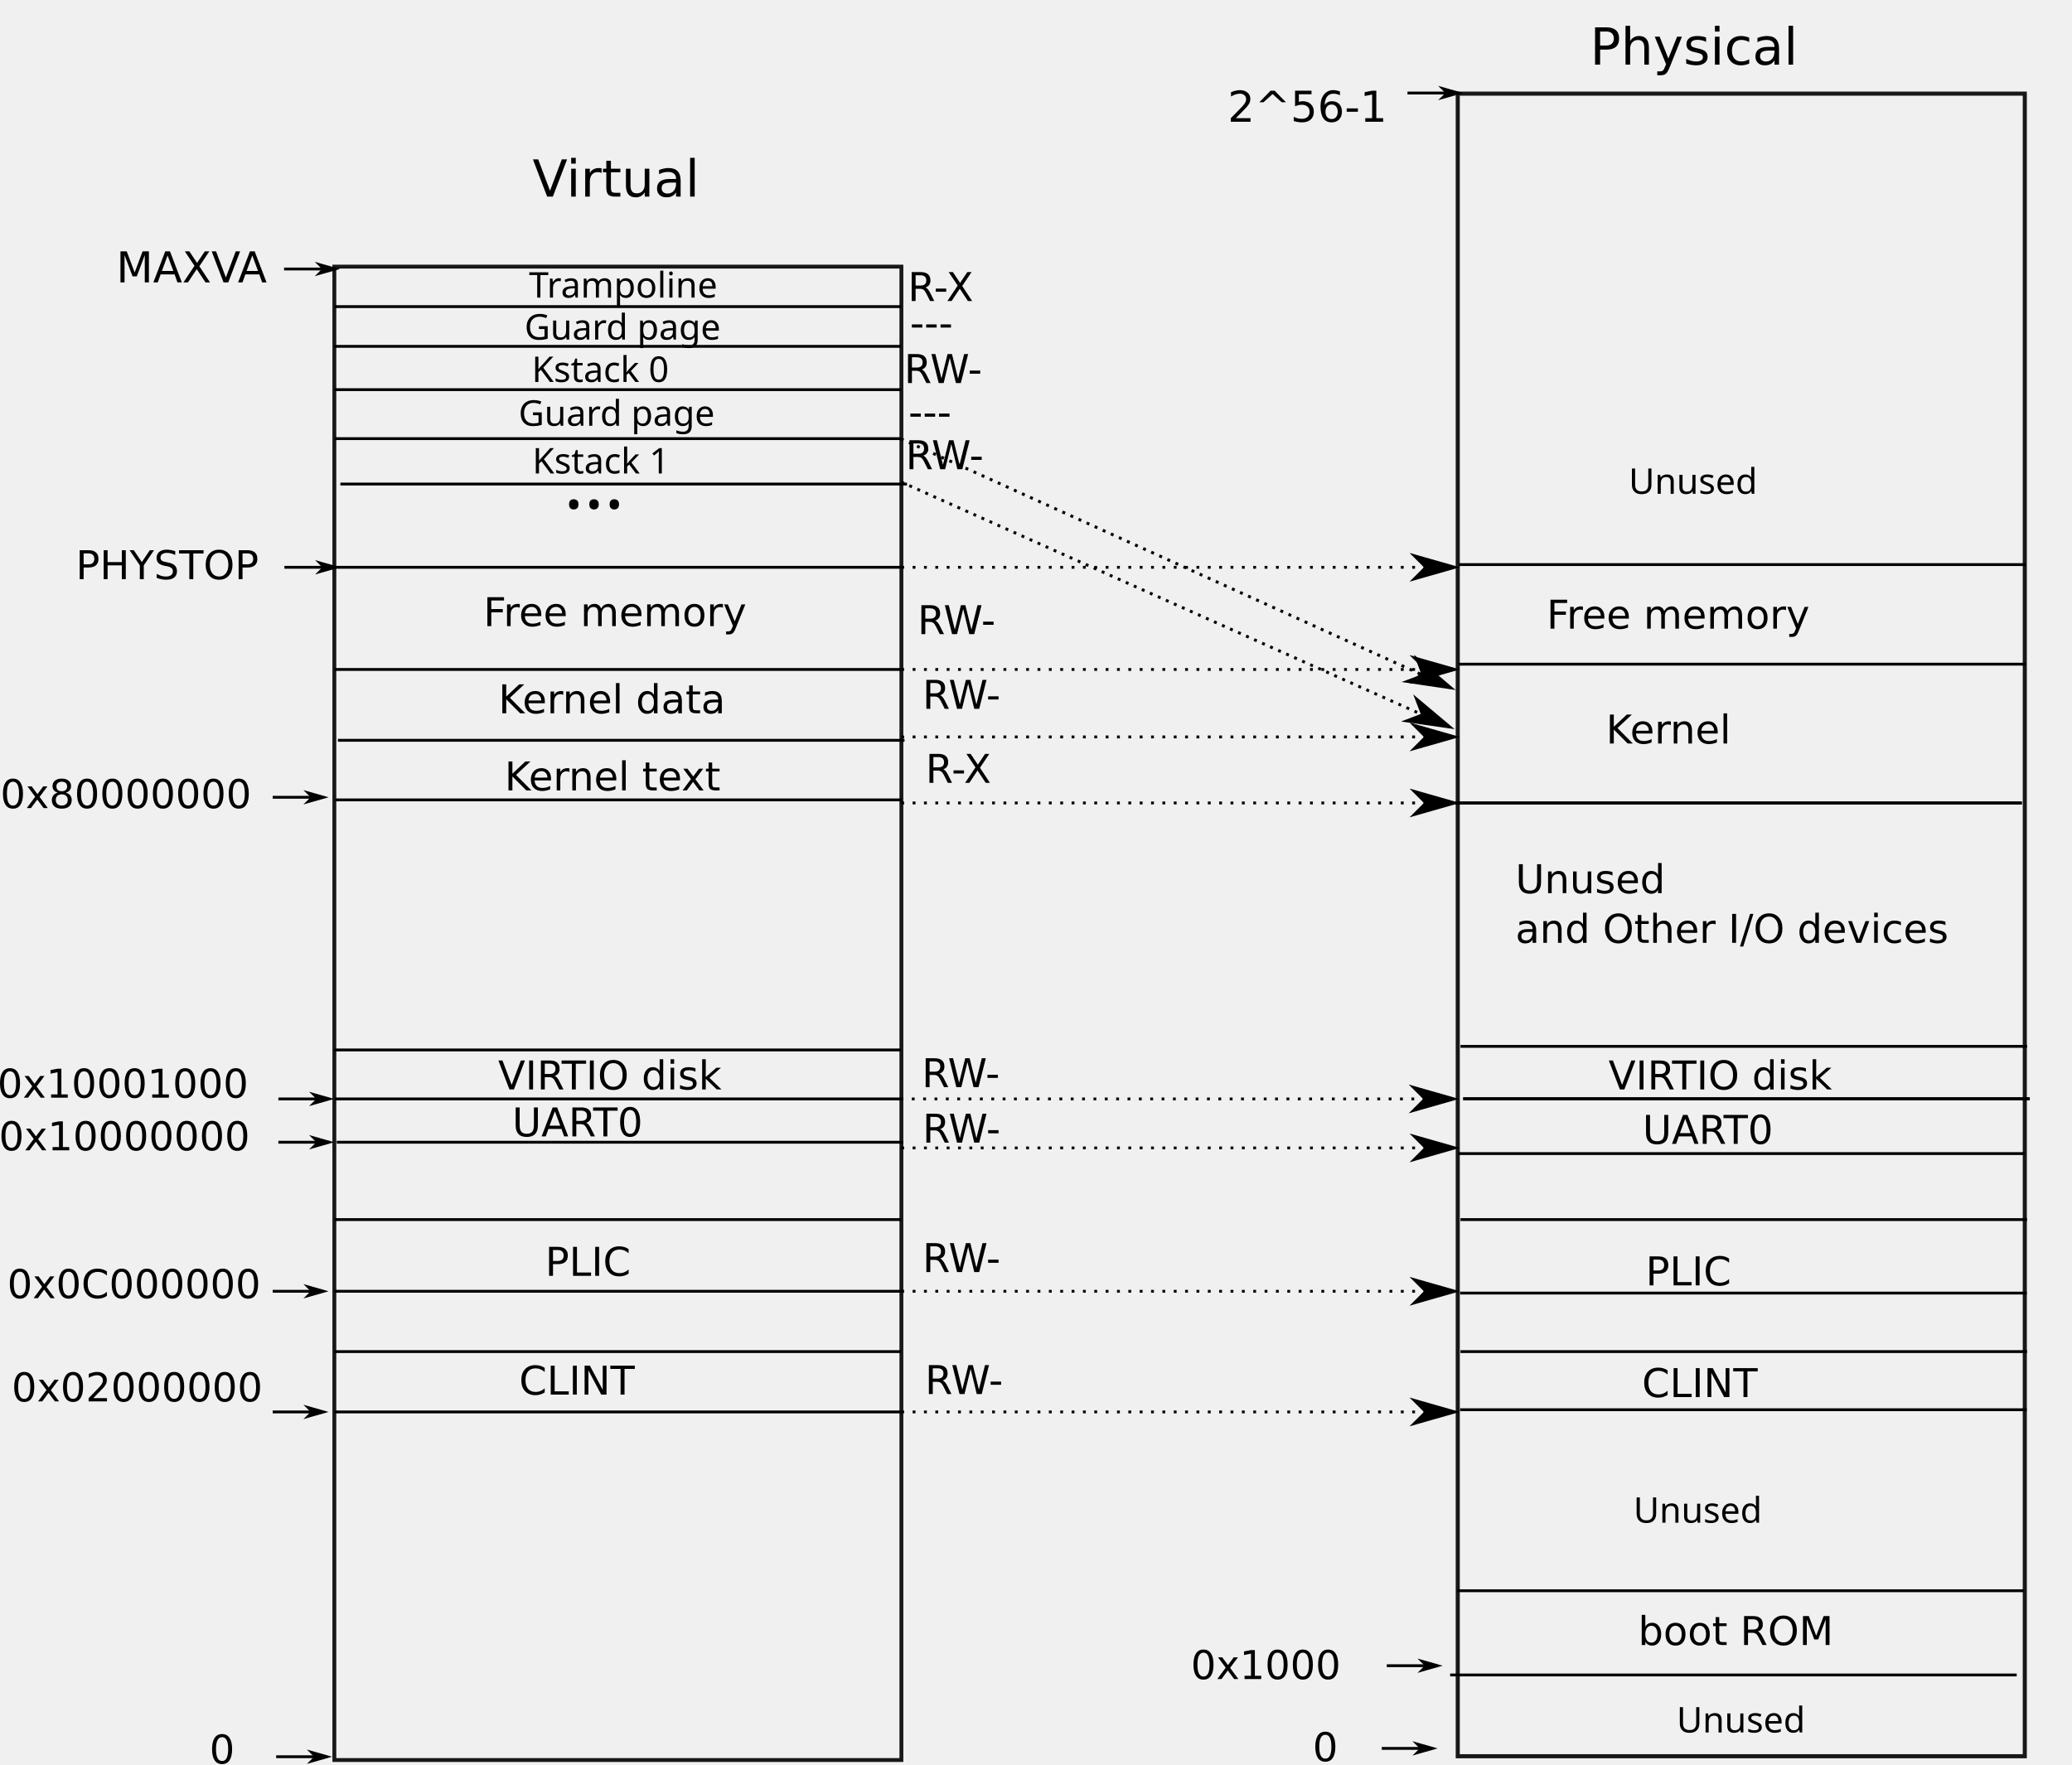
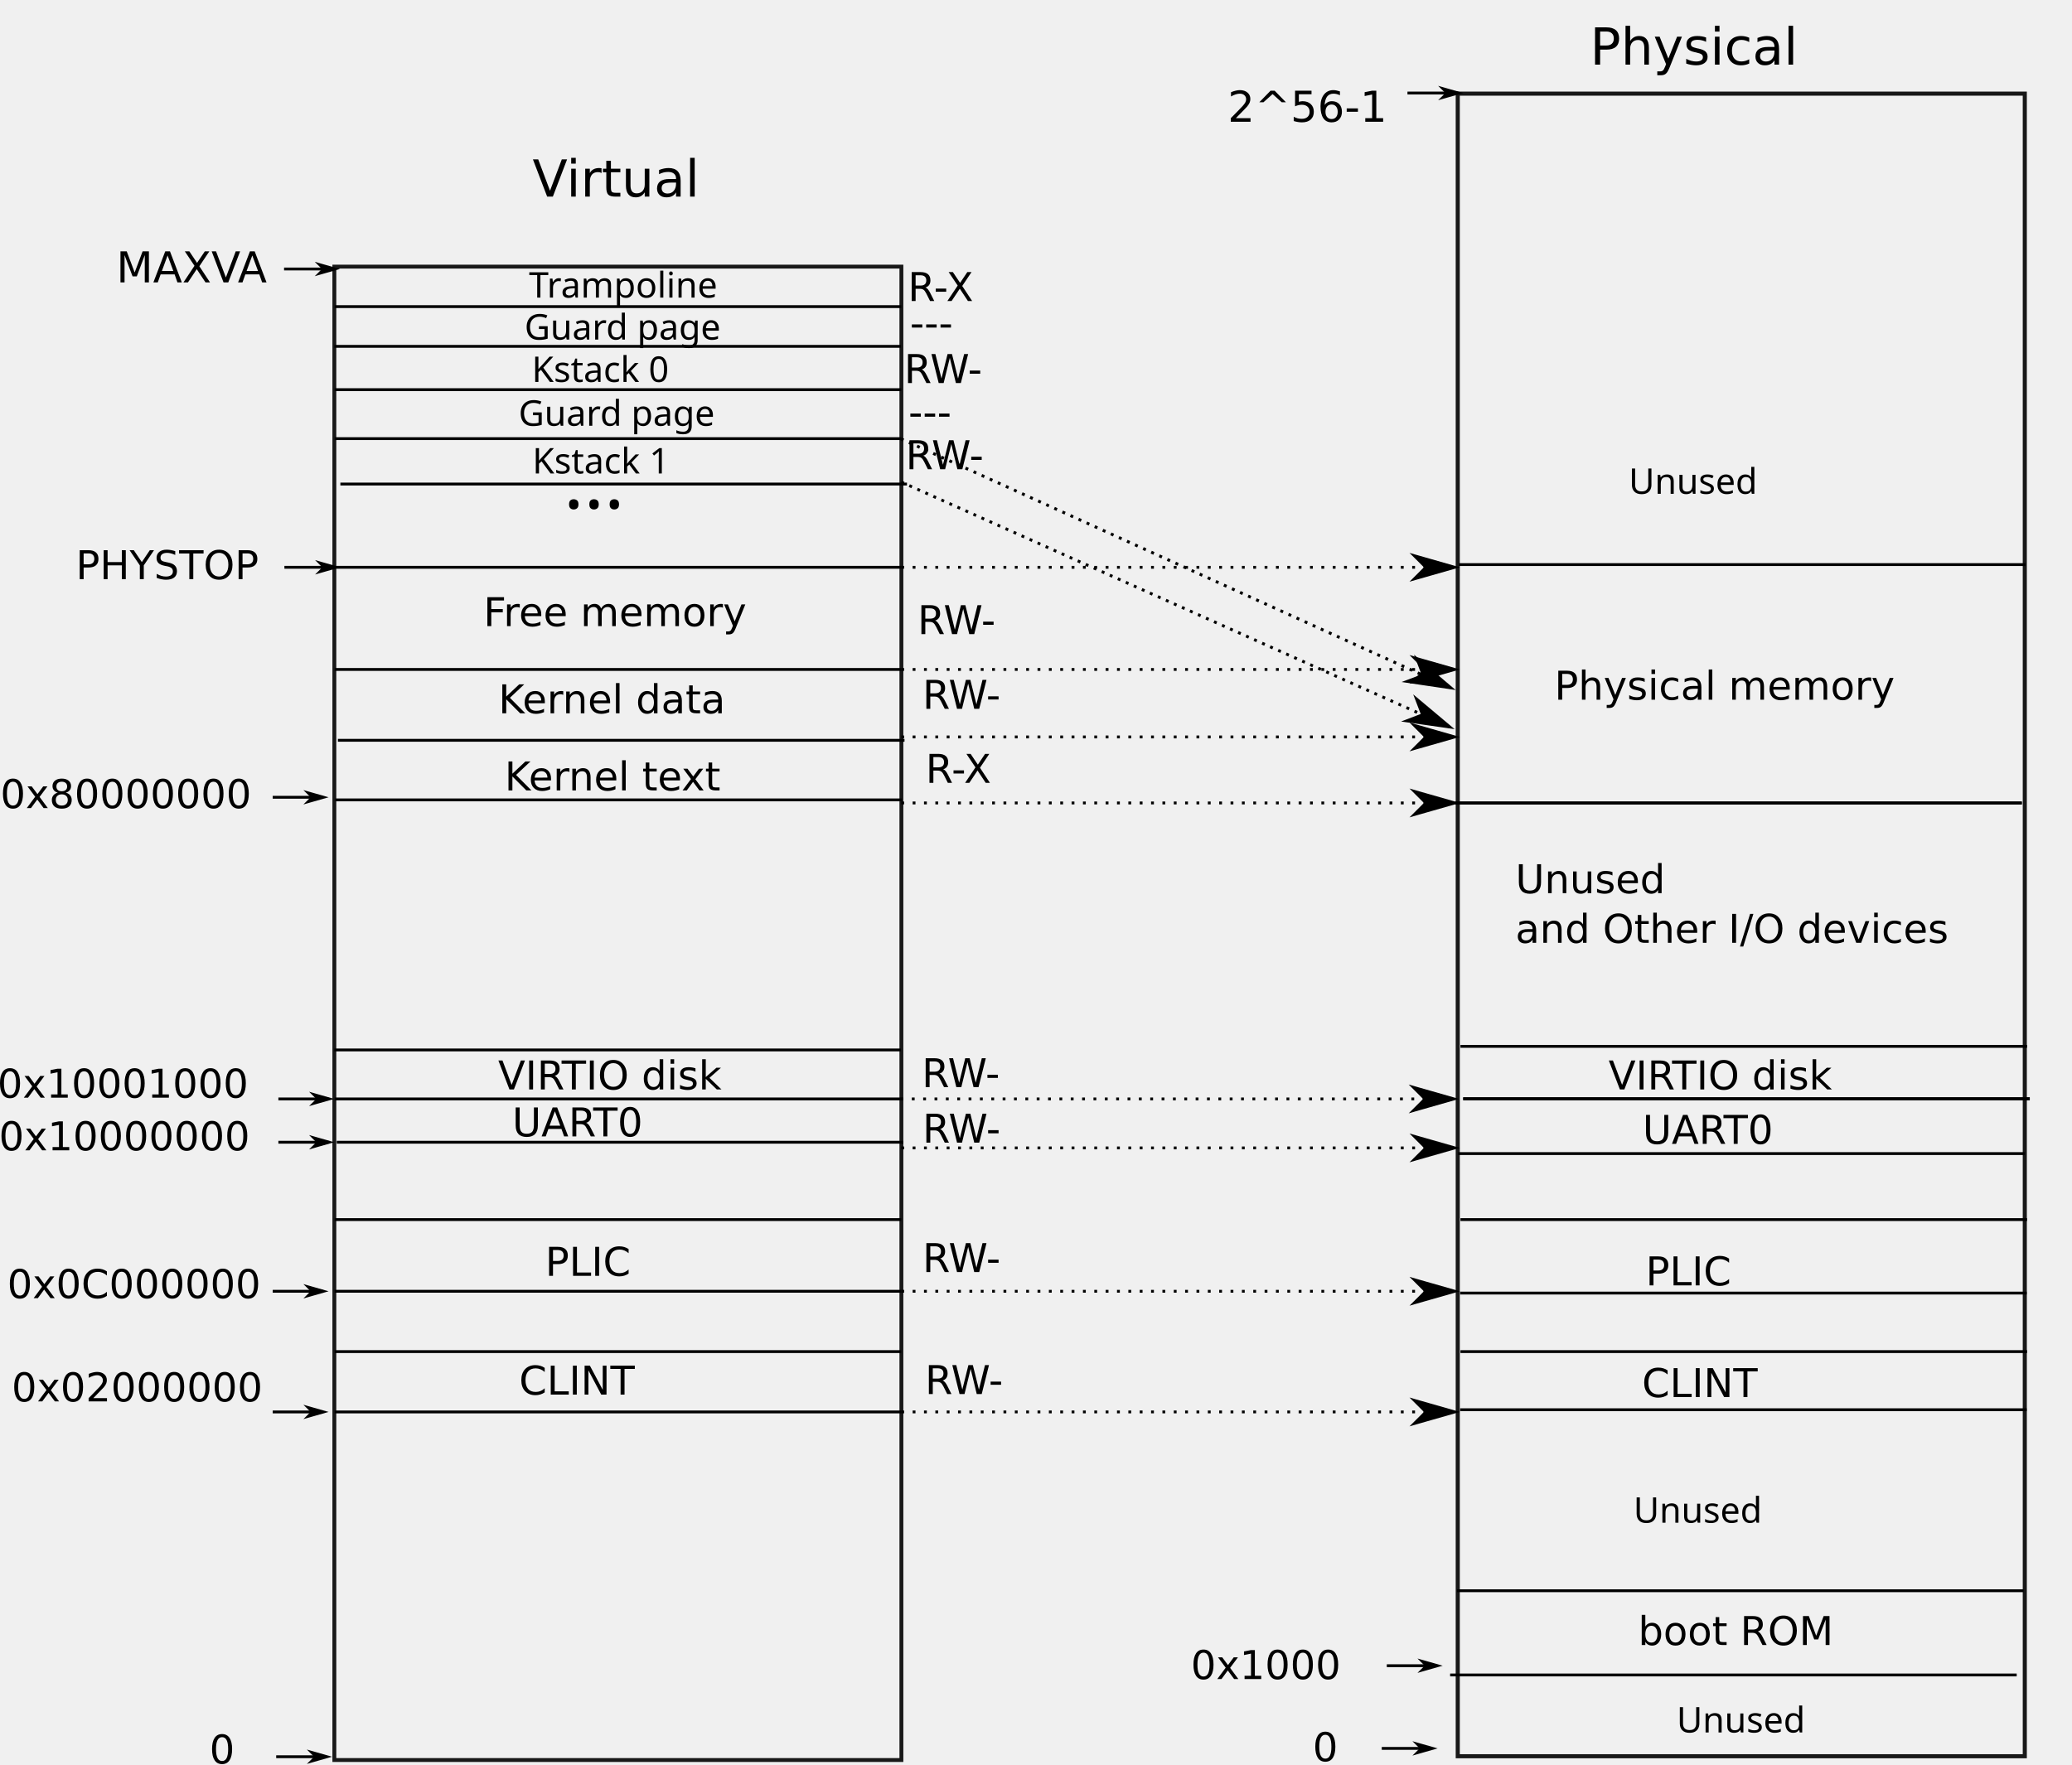
<svg xmlns="http://www.w3.org/2000/svg" width="730" height="621.709" id="svg3255" version="1.1">
  <defs id="defs3257">
    <marker style="overflow:visible" id="marker13662" refX="0" refY="0" orient="auto">
      <path transform="matrix(-0.8,0,0,-0.8,-10,0)" style="fill:#000000;fill-opacity:1;fill-rule:evenodd;stroke:#000000;stroke-width:1pt;stroke-opacity:1" d="M 0,0 5,-5 -12.5,0 5,5 Z" id="path13660" />
    </marker>
    <marker orient="auto" refY="0" refX="0" id="marker13584" style="overflow:visible">
      <path id="path13582" d="M 0,0 5,-5 -12.5,0 5,5 Z" style="fill:#000000;fill-opacity:1;fill-rule:evenodd;stroke:#000000;stroke-width:1pt;stroke-opacity:1" transform="matrix(-0.8,0,0,-0.8,-10,0)" />
    </marker>
    <marker style="overflow:visible" id="marker8814" refX="0" refY="0" orient="auto">
      <path transform="matrix(-0.8,0,0,-0.8,-10,0)" style="fill:#000000;fill-opacity:1;fill-rule:evenodd;stroke:#000000;stroke-width:1pt;stroke-opacity:1" d="M 0,0 5,-5 -12.5,0 5,5 Z" id="path8812" />
    </marker>
    <marker style="overflow:visible" id="marker4791" refX="0" refY="0" orient="auto">
      <path transform="matrix(-0.8,0,0,-0.8,-10,0)" style="fill:#000000;fill-opacity:1;fill-rule:evenodd;stroke:#000000;stroke-width:1pt;stroke-opacity:1" d="M 0,0 5,-5 -12.5,0 5,5 Z" id="path4789" />
    </marker>
    <marker style="overflow:visible" id="marker4407" refX="0" refY="0" orient="auto">
      <path transform="matrix(-0.8,0,0,-0.8,-10,0)" style="fill:#000000;fill-opacity:1;fill-rule:evenodd;stroke:#000000;stroke-width:1pt;stroke-opacity:1" d="M 0,0 5,-5 -12.5,0 5,5 Z" id="path4405" />
    </marker>
    <marker orient="auto" refY="0" refX="0" id="marker3855" style="overflow:visible">
      <path id="path3853" d="M 0,0 5,-5 -12.5,0 5,5 Z" style="fill:#000000;fill-opacity:1;fill-rule:evenodd;stroke:#000000;stroke-width:1pt;stroke-opacity:1" transform="matrix(-0.8,0,0,-0.8,-10,0)" />
    </marker>
    <marker orient="auto" refY="0" refX="0" id="marker2193" style="overflow:visible">
      <path id="path2191" d="M 0,0 5,-5 -12.5,0 5,5 Z" style="fill:#000000;fill-opacity:1;fill-rule:evenodd;stroke:#000000;stroke-width:1pt;stroke-opacity:1" transform="matrix(-0.8,0,0,-0.8,-10,0)" />
    </marker>
    <marker style="overflow:visible" id="marker1967" refX="0" refY="0" orient="auto">
      <path transform="matrix(-0.8,0,0,-0.8,-10,0)" style="fill:#000000;fill-opacity:1;fill-rule:evenodd;stroke:#000000;stroke-width:1pt;stroke-opacity:1" d="M 0,0 5,-5 -12.5,0 5,5 Z" id="path1965" />
    </marker>
    <marker style="overflow:visible" id="marker1595" refX="0" refY="0" orient="auto">
      <path transform="matrix(-0.8,0,0,-0.8,-10,0)" style="fill:#000000;fill-opacity:1;fill-rule:evenodd;stroke:#000000;stroke-width:1pt;stroke-opacity:1" d="M 0,0 5,-5 -12.5,0 5,5 Z" id="path1593" />
    </marker>
    <marker orient="auto" refY="0" refX="0" id="Arrow1Lend" style="overflow:visible">
      <path id="path1174" d="M 0,0 5,-5 -12.5,0 5,5 Z" style="fill:#000000;fill-opacity:1;fill-rule:evenodd;stroke:#000000;stroke-width:1pt;stroke-opacity:1" transform="matrix(-0.8,0,0,-0.8,-10,0)" />
    </marker>
    <marker orient="auto" refY="0" refX="0" id="Arrow1Mend" style="overflow:visible">
      <path id="path4465" d="M 0,0 5,-5 -12.5,0 5,5 Z" style="fill-rule:evenodd;stroke:#000000;stroke-width:1pt;marker-start:none" transform="matrix(-0.4,0,0,-0.4,-4,0)" />
    </marker>
    <linearGradient id="linearGradient4342">
      <stop style="stop-color:#cdffca;stop-opacity:1" offset="0" id="stop4344" />
      <stop style="stop-color:#f9fff7;stop-opacity:1" offset="1" id="stop4346" />
    </linearGradient>
    <pattern patternUnits="userSpaceOnUse" width="20" height="20" patternTransform="translate(520,405)" id="pattern5485">
      <g id="g5479" transform="translate(-520,-405)">
        <path style="color:#000000;fill:#e4ffe2;fill-opacity:1;fill-rule:nonzero;stroke:none;stroke-width:1px;marker:none;visibility:visible;display:inline;overflow:visible;enable-background:accumulate" d="m 520,405 0,10 10,-10 -10,0 z" id="rect5372" />
        <path style="color:#000000;fill:#e2e2ff;fill-opacity:1;fill-rule:nonzero;stroke:none;stroke-width:1px;marker:none;visibility:visible;display:inline;overflow:visible;enable-background:accumulate" d="m 530,405 -10,10 0,10 20,-20 -10,0 z" id="rect5395" />
        <path style="color:#000000;fill:#e4ffe2;fill-opacity:1;fill-rule:nonzero;stroke:none;stroke-width:1px;marker:none;visibility:visible;display:inline;overflow:visible;enable-background:accumulate" d="m 540,405 -20,20 10,0 10,-10 0,-10 z" id="rect5418" />
        <path style="color:#000000;fill:#e2e2ff;fill-opacity:1;fill-rule:nonzero;stroke:none;stroke-width:1px;marker:none;visibility:visible;display:inline;overflow:visible;enable-background:accumulate" d="m 540,415 -10,10 10,0 0,-10 z" id="rect5420" />
      </g>
    </pattern>
    <pattern patternUnits="userSpaceOnUse" width="10" height="390" patternTransform="translate(495,260)" id="pattern5535">
      <rect y="0" x="0" height="390" width="5" id="rect5523" style="color:#000000;fill:none;stroke:none;stroke-width:0.999;marker:none;visibility:visible;display:inline;overflow:visible;enable-background:accumulate" />
      <rect style="color:#000000;fill:#e2e2ff;fill-opacity:1;fill-rule:nonzero;stroke:none;stroke-width:0.999;marker:none;visibility:visible;display:inline;overflow:visible;enable-background:accumulate" id="rect5525" width="5" height="390" x="5" y="0" />
    </pattern>
  </defs>
  <g id="layer2" style="display:inline" transform="translate(-15.07556,-189.6369)" />
  <g id="layer3" style="display:inline" transform="translate(-15.07556,-189.6369)" />
  <g id="layer5" style="display:none" transform="translate(-15.07556,-189.6369)">
    <rect style="color:#000000;display:inline;overflow:visible;visibility:visible;fill:#eeeeee;fill-opacity:1;fill-rule:evenodd;stroke:none;stroke-width:0.999;marker:none;enable-background:accumulate" id="rect4294" width="212.598" height="106.299" x="150.591" y="777.402" />
    <rect y="904.961" x="150.591" height="42.52" width="212.598" id="rect4296" style="color:#000000;display:inline;overflow:visible;visibility:visible;fill:#eeeeee;fill-opacity:1;fill-rule:evenodd;stroke:none;stroke-width:0.999;marker:none;enable-background:accumulate" />
    <rect y="352.205" x="150.591" height="42.52" width="212.598" id="rect4298" style="color:#000000;display:inline;overflow:visible;visibility:visible;fill:#eeeeee;fill-opacity:1;fill-rule:evenodd;stroke:none;stroke-width:0.999;marker:none;enable-background:accumulate" />
    <rect style="color:#000000;display:inline;overflow:visible;visibility:visible;fill:#eeeeee;fill-opacity:1;fill-rule:evenodd;stroke:none;stroke-width:0.999;marker:none;enable-background:accumulate" id="rect4430" width="159.449" height="42.52" x="496.063" y="713.622" />
  </g>
  <g id="layer4" style="display:inline" transform="translate(-15.07556,-189.6369)">
    <text xml:space="preserve" style="font-style:normal;font-weight:normal;line-height:0%;font-family:'Bitstream Vera Sans';fill:#000000;fill-opacity:1;stroke:none" x="477.56" y="810.246" id="text3321">
      <tspan id="tspan3323" x="477.56" y="810.246" style="font-size:14px;line-height:1.25">0</tspan>
    </text>
    <rect style="fill:none;stroke-width:1.5;stroke-miterlimit:4;stroke-dasharray:12, 12;stroke-dashoffset:0" id="rect2960" width="210.489" height="312.226" x="523.977" y="467.644" />
    <text xml:space="preserve" style="font-style:normal;font-weight:normal;line-height:0%;font-family:sans-serif;text-align:start;letter-spacing:0px;word-spacing:0px;writing-mode:lr-tb;text-anchor:start;fill:#000000;fill-opacity:1;stroke:none;stroke-width:1px;stroke-linecap:butt;stroke-linejoin:miter;stroke-opacity:1" x="201.435" y="294.504" id="text3527">
      <tspan id="tspan3530" x="201.435" y="294.504" style="font-size:12.5px;line-height:1.25">Trampoline</tspan>
    </text>
    <text id="text207" y="800.13" x="605.783" style="font-style:normal;font-weight:normal;line-height:0%;font-family:sans-serif;text-align:start;letter-spacing:0px;word-spacing:0px;writing-mode:lr-tb;text-anchor:start;fill:#000000;fill-opacity:1;stroke:none;stroke-width:1px;stroke-linecap:butt;stroke-linejoin:miter;stroke-opacity:1" xml:space="preserve">
      <tspan style="font-size:12.5px;line-height:1.25" y="800.13" x="605.783" id="tspan205">Unused</tspan>
    </text>
    <text xml:space="preserve" style="font-style:normal;font-weight:normal;line-height:0%;font-family:sans-serif;text-align:start;letter-spacing:0px;word-spacing:0px;writing-mode:lr-tb;text-anchor:start;fill:#000000;fill-opacity:1;stroke:none;stroke-width:1px;stroke-linecap:butt;stroke-linejoin:miter;stroke-opacity:1" x="590.565" y="726.217" id="text211">
      <tspan id="tspan209" x="590.565" y="726.217" style="font-size:12.5px;line-height:1.25">Unused</tspan>
    </text>
    <text xml:space="preserve" style="font-style:normal;font-weight:normal;line-height:0%;font-family:sans-serif;text-align:start;letter-spacing:0px;word-spacing:0px;writing-mode:lr-tb;text-anchor:start;fill:#000000;fill-opacity:1;stroke:none;stroke-width:1px;stroke-linecap:butt;stroke-linejoin:miter;stroke-opacity:1" x="588.906" y="363.651" id="text224">
      <tspan id="tspan222" x="588.906" y="363.651" style="font-size:12.5px;line-height:1.25">Unused</tspan>
    </text>
    <text id="text237" y="324.224" x="202.423" style="font-style:normal;font-weight:normal;line-height:0%;font-family:sans-serif;text-align:start;letter-spacing:0px;word-spacing:0px;writing-mode:lr-tb;text-anchor:start;fill:#000000;fill-opacity:1;stroke:none;stroke-width:1px;stroke-linecap:butt;stroke-linejoin:miter;stroke-opacity:1" xml:space="preserve">
      <tspan style="font-size:12.5px;line-height:1.25" y="324.224" x="202.423" id="tspan235">Kstack 0</tspan>
    </text>
    <text xml:space="preserve" style="font-style:normal;font-weight:normal;line-height:0%;font-family:sans-serif;text-align:start;letter-spacing:0px;word-spacing:0px;writing-mode:lr-tb;text-anchor:start;fill:#000000;fill-opacity:1;stroke:none;stroke-width:1px;stroke-linecap:butt;stroke-linejoin:miter;stroke-opacity:1" x="199.858" y="309.299" id="text247">
      <tspan id="tspan245" x="199.858" y="309.299" style="font-size:12.5px;line-height:1.25">Guard page</tspan>
    </text>
    <text id="text251" y="356.476" x="202.633" style="font-style:normal;font-weight:normal;line-height:0%;font-family:sans-serif;text-align:start;letter-spacing:0px;word-spacing:0px;writing-mode:lr-tb;text-anchor:start;fill:#000000;fill-opacity:1;stroke:none;stroke-width:1px;stroke-linecap:butt;stroke-linejoin:miter;stroke-opacity:1" xml:space="preserve">
      <tspan style="font-size:12.5px;line-height:1.25" y="356.476" x="202.633" id="tspan249">Kstack 1</tspan>
    </text>
    <text id="text1130" y="339.666" x="197.764" style="font-style:normal;font-weight:normal;line-height:0%;font-family:sans-serif;text-align:start;letter-spacing:0px;word-spacing:0px;writing-mode:lr-tb;text-anchor:start;fill:#000000;fill-opacity:1;stroke:none;stroke-width:1px;stroke-linecap:butt;stroke-linejoin:miter;stroke-opacity:1" xml:space="preserve">
      <tspan style="font-size:12.5px;line-height:1.25" y="339.666" x="197.764" id="tspan1128">Guard page</tspan>
    </text>
  </g>
  <g id="layer1" transform="translate(-15.07556,-251.9992)" style="display:inline;opacity:1">
    <path style="fill:none;stroke:#000000;stroke-width:1px;stroke-linecap:butt;stroke-linejoin:miter;stroke-opacity:1" d="M 529.497,707.659 H 729.113" id="path3358" />
    <path id="path4160" d="m 503.666,838.97 h 17.717" style="fill:none;stroke:#000000;stroke-width:0.999;stroke-linecap:butt;stroke-linejoin:miter;stroke-miterlimit:4;stroke-dasharray:none;stroke-opacity:1;marker-end:url(#Arrow1Mend)" />
    <text id="text4192" y="843.668" x="434.631" style="font-style:normal;font-weight:normal;line-height:0%;font-family:'Bitstream Vera Sans';text-align:start;text-anchor:start;fill:#000000;fill-opacity:1;stroke:none" xml:space="preserve">
      <tspan style="font-size:14px;line-height:1.25;text-align:start;text-anchor:start" y="843.668" x="434.631" id="tspan4194">0x1000</tspan>
    </text>
    <text xml:space="preserve" style="font-style:normal;font-weight:normal;line-height:0%;font-family:'Bitstream Vera Sans';text-align:start;text-anchor:start;fill:#000000;fill-opacity:1;stroke:none" x="88.867" y="873.444" id="text4268">
      <tspan id="tspan4270" x="88.867" y="873.444" style="font-size:14px;line-height:1.25;text-align:start;text-anchor:start">0</tspan>
    </text>
    <path id="path4272" d="m 112.383,871.045 h 17.717" style="fill:none;stroke:#000000;stroke-width:0.999;stroke-linecap:butt;stroke-linejoin:miter;stroke-miterlimit:4;stroke-dasharray:none;stroke-opacity:1;marker-end:url(#Arrow1Mend)" />
    <text xml:space="preserve" style="font-style:normal;font-weight:normal;line-height:0%;font-family:'Bitstream Vera Sans';text-align:start;text-anchor:start;fill:#000000;fill-opacity:1;stroke:none" x="334.912" y="358.08" id="text4921">
      <tspan id="tspan4923" x="334.912" y="358.08" style="font-size:14px;line-height:1.25;text-align:start;text-anchor:start">R-X</tspan>
    </text>
    <text xml:space="preserve" style="font-style:normal;font-weight:normal;line-height:0%;font-family:'Bitstream Vera Sans';fill:#000000;fill-opacity:1;stroke:none" x="202.697" y="321.29" id="text3276">
      <tspan id="tspan3278" x="202.697" y="321.29" style="font-size:18px;line-height:1.25">Virtual</tspan>
    </text>
    <text xml:space="preserve" style="font-style:normal;font-weight:normal;line-height:0%;font-family:'Bitstream Vera Sans';fill:#000000;fill-opacity:1;stroke:none" x="593.578" y="744.312" id="text3428">
      <tspan id="tspan3430" x="593.578" y="744.312" style="font-size:14px;line-height:1.25">CLINT</tspan>
    </text>
    <text xml:space="preserve" style="font-style:normal;font-weight:normal;line-height:0%;font-family:'Bitstream Vera Sans';fill:#000000;fill-opacity:1;stroke:none" x="192.85" y="530.529" id="text3545">
      <tspan x="192.85" y="530.529" id="tspan3529" style="font-size:14px;line-height:1.25">Kernel text</tspan>
    </text>
    <text xml:space="preserve" style="font-style:normal;font-weight:normal;line-height:0%;font-family:'Bitstream Vera Sans';fill:#000000;fill-opacity:1;stroke:none" x="592.218" y="831.681" id="text3549">
      <tspan id="tspan3551" x="592.218" y="831.681" style="font-size:14px;line-height:1.25">boot ROM</tspan>
    </text>
    <rect style="fill:none;stroke-width:1.5;stroke-miterlimit:4;stroke-dasharray:12, 12;stroke-dashoffset:0" id="rect2962" width="219.26" height="326.258" x="515.206" y="524.744" />
    <rect style="opacity:0;fill:#ffffff;stroke:#000000;stroke-opacity:0.897" id="rect3744" width="215.751" height="324.504" x="525.731" y="522.99" />
    <rect style="opacity:0;fill:#ffffff;stroke:#000000;stroke-width:0.999;stroke-miterlimit:4;stroke-dasharray:none;stroke-opacity:0.897" id="rect4474" width="224.522" height="342.045" x="509.944" y="508.957" />
    <rect style="opacity:0;fill:#ffffff;stroke:#000000;stroke-width:7.377;stroke-miterlimit:4;stroke-dasharray:none;stroke-opacity:0.897" id="rect4484" width="217.505" height="335.028" x="518.715" y="515.974" />
    <rect style="opacity:0;fill:#ffffff;stroke:#000000;stroke-width:7.377;stroke-miterlimit:4;stroke-dasharray:none;stroke-opacity:0.897" id="rect4486" width="236.8" height="422.732" x="947.201" y="355.025" transform="translate(0,62.36232)" />
    <rect style="opacity:0;fill:#ffffff;stroke:#000000;stroke-width:7.377;stroke-miterlimit:4;stroke-dasharray:none;stroke-opacity:0.897" id="rect4488" width="336.783" height="292.931" x="848.973" y="340.992" transform="translate(0,62.36232)" />
    <rect style="opacity:0;fill:#ffffff;stroke:#000000;stroke-width:7.377;stroke-miterlimit:4;stroke-dasharray:none;stroke-opacity:0.897" id="rect4490" width="357.831" height="263.111" x="994.561" y="472.548" transform="translate(0,62.36232)" />
    <rect style="opacity:0;fill:#ffffff;stroke:#000000;stroke-width:7.377;stroke-miterlimit:4;stroke-dasharray:none;stroke-opacity:0.897" id="rect4492" width="326.258" height="289.423" x="927.906" y="411.155" transform="translate(0,62.36232)" />
    <rect style="opacity:0;fill:#ffffff;stroke:#000000;stroke-width:7.377;stroke-miterlimit:4;stroke-dasharray:none;stroke-opacity:0.897" id="rect4494" width="210.489" height="345.553" x="497.666" y="491.417" />
    <rect style="fill:none;stroke:#000000;stroke-width:1.442;stroke-miterlimit:4;stroke-dasharray:none;stroke-opacity:0.897" id="rect4496" width="199.779" height="585.876" x="528.665" y="284.995" ry="0" />
    <text xml:space="preserve" style="font-style:normal;font-weight:normal;line-height:0%;font-family:'Bitstream Vera Sans';fill:#000000;fill-opacity:1;stroke:none" x="578.353" y="463.351" id="text4498">
      <tspan id="tspan4500" x="578.353" y="463.351" style="font-size:18px;line-height:1.25"> </tspan>
    </text>
    <text xml:space="preserve" style="font-style:normal;font-weight:normal;line-height:0%;font-family:'Bitstream Vera Sans';fill:#000000;fill-opacity:1;stroke:none" x="575.279" y="274.766" id="text4502">
      <tspan id="tspan4504" x="575.279" y="274.766" style="font-size:18px;line-height:1.25">Physical</tspan>
    </text>
    <path style="fill:none;stroke:#000000;stroke-width:0.999;stroke-linecap:butt;stroke-linejoin:miter;stroke-miterlimit:4;stroke-dasharray:none;stroke-opacity:1;marker-end:url(#Arrow1Mend)" d="m 111.157,749.543 h 17.717" id="path4597" />
    <path style="fill:none;stroke:#000000;stroke-width:0.999;stroke-linecap:butt;stroke-linejoin:miter;stroke-miterlimit:4;stroke-dasharray:none;stroke-opacity:1;marker-end:url(#Arrow1Mend)" d="m 501.892,868.108 h 17.717" id="path4599" />
    <path style="fill:none;stroke:#000000;stroke-width:1px;stroke-linecap:butt;stroke-linejoin:miter;stroke-opacity:1" d="M 525.977,842.232 H 725.593" id="path4617" />
    <text id="text2980" y="294.896" x="447.609" style="font-style:normal;font-variant:normal;font-weight:normal;font-stretch:normal;line-height:0%;font-family:'Bitstream Vera Sans';-inkscape-font-specification:'Bitstream Vera Sans, Normal';text-align:start;writing-mode:lr-tb;text-anchor:start;fill:#000000;fill-opacity:1;stroke:none" xml:space="preserve">
      <tspan id="tspan3518" x="447.609" y="294.896" style="font-size:15px;line-height:1.25">2^56-1</tspan>
    </text>
    <path id="path3039" d="M 528.41,812.55 H 728.026" style="fill:none;stroke:#000000;stroke-width:1px;stroke-linecap:butt;stroke-linejoin:miter;stroke-opacity:1" />
    <path id="path3147" d="M 529.497,748.768 H 729.113" style="fill:none;stroke:#000000;stroke-width:1px;stroke-linecap:butt;stroke-linejoin:miter;stroke-opacity:1" />
    <text xml:space="preserve" style="font-style:normal;font-variant:normal;font-weight:bold;font-stretch:normal;line-height:0%;font-family:'Bitstream Vera Sans';-inkscape-font-specification:'Sans Bold';text-align:start;letter-spacing:0px;word-spacing:0px;writing-mode:lr-tb;text-anchor:start;fill:#000000;fill-opacity:1;stroke:none" x="467.739" y="697.275" id="text3149">
      <tspan id="tspan3151" x="467.739" y="697.275" style="font-size:22px;line-height:1"> </tspan>
    </text>
    <text id="text3197" y="566.746" x="548.98" style="font-style:normal;font-weight:normal;line-height:0%;font-family:'Bitstream Vera Sans';fill:#000000;fill-opacity:1;stroke:none" xml:space="preserve">
      <tspan y="566.746" x="548.98" id="tspan3201" style="font-size:14px;line-height:1.25">Unused </tspan>
      <tspan y="584.246" x="548.98" style="font-size:14px;line-height:1.25" id="tspan263">and Other I/O devices</tspan>
    </text>
    <text xml:space="preserve" style="font-style:normal;font-weight:normal;line-height:0%;font-family:sans-serif;text-align:start;letter-spacing:0px;word-spacing:0px;writing-mode:lr-tb;text-anchor:start;fill:#000000;fill-opacity:1;stroke:none;stroke-width:1px;stroke-linecap:butt;stroke-linejoin:miter;stroke-opacity:1" x="513.391" y="515.754" id="text3513">
      <tspan id="tspan3515" x="513.391" y="515.754" style="font-size:12.5px;line-height:1.25"> </tspan>
    </text>
    <path id="path3574" d="m 510.948,284.778 h 17.717" style="fill:none;stroke:#000000;stroke-width:0.999;stroke-linecap:butt;stroke-linejoin:miter;stroke-miterlimit:4;stroke-dasharray:none;stroke-opacity:1;marker-end:url(#Arrow1Mend)" />
    <path style="fill:none;stroke:#000000;stroke-width:0.999;stroke-linecap:butt;stroke-linejoin:miter;stroke-miterlimit:4;stroke-dasharray:none;stroke-opacity:1;marker-end:url(#Arrow1Mend)" d="m 111.157,707.024 h 17.717" id="path3519" />
    <path id="path3520" d="M 528.762,658.504 H 728.378" style="fill:none;stroke:#000000;stroke-width:1px;stroke-linecap:butt;stroke-linejoin:miter;stroke-opacity:1" />
    <path id="path3536" d="m 111.157,532.945 h 17.717" style="fill:none;stroke:#000000;stroke-width:0.999;stroke-linecap:butt;stroke-linejoin:miter;stroke-miterlimit:4;stroke-dasharray:none;stroke-opacity:1;marker-end:url(#Arrow1Mend)" />
    <text xml:space="preserve" style="font-style:normal;font-weight:normal;line-height:0%;font-family:'Bitstream Vera Sans';text-align:start;text-anchor:start;fill:#000000;fill-opacity:1;stroke:none" x="19.166" y="745.834" id="text219">
      <tspan id="tspan217" x="19.166" y="745.834" style="font-size:14px;line-height:1.25;text-align:start;text-anchor:start">0x02000000</tspan>
    </text>
    <text id="text223" y="709.438" x="17.623" style="font-style:normal;font-weight:normal;line-height:0%;font-family:'Bitstream Vera Sans';text-align:start;text-anchor:start;fill:#000000;fill-opacity:1;stroke:none" xml:space="preserve">
      <tspan style="font-size:14px;line-height:1.25;text-align:start;text-anchor:start" y="709.438" x="17.623" id="tspan221">0x0C000000</tspan>
    </text>
    <text xml:space="preserve" style="font-style:normal;font-weight:normal;line-height:0%;font-family:'Bitstream Vera Sans';fill:#000000;fill-opacity:1;stroke:none" x="594.874" y="704.941" id="text227">
      <tspan id="tspan225" x="594.874" y="704.941" style="font-size:14px;line-height:1.25">PLIC</tspan>
    </text>
    <text id="text231" y="655.072" x="593.787" style="font-style:normal;font-weight:normal;line-height:0%;font-family:'Bitstream Vera Sans';fill:#000000;fill-opacity:1;stroke:none" xml:space="preserve">
      <tspan style="font-size:14px;line-height:1.25" y="655.072" x="593.787" id="tspan229">UART0</tspan>
    </text>
    <text xml:space="preserve" style="font-style:normal;font-weight:normal;line-height:0%;font-family:'Bitstream Vera Sans';fill:#000000;fill-opacity:1;stroke:none" x="581.787" y="635.898" id="text235">
      <tspan id="tspan233" x="581.787" y="635.898" style="font-size:14px;line-height:1.25">VIRTIO disk</tspan>
    </text>
    <path style="fill:none;stroke:#000000;stroke-width:1px;stroke-linecap:butt;stroke-linejoin:miter;stroke-opacity:1" d="M 530.584,639.181 H 730.2" id="path237" />
    <path id="path239" d="M 530.584,639.181 H 730.2" style="fill:none;stroke:#000000;stroke-width:1px;stroke-linecap:butt;stroke-linejoin:miter;stroke-opacity:1" />
    <path style="fill:none;stroke:#000000;stroke-width:1px;stroke-linecap:butt;stroke-linejoin:miter;stroke-opacity:1" d="M 529.62,620.725 H 729.236" id="path241" />
    <text xml:space="preserve" style="font-style:normal;font-weight:normal;line-height:0%;font-family:'Bitstream Vera Sans';text-align:start;text-anchor:start;fill:#000000;fill-opacity:1;stroke:none" x="14.672" y="657.352" id="text245">
      <tspan id="tspan243" x="14.672" y="657.352" style="font-size:14px;line-height:1.25;text-align:start;text-anchor:start">0x10000000</tspan>
    </text>
    <text id="text249" y="638.798" x="14.153" style="font-style:normal;font-weight:normal;line-height:0%;font-family:'Bitstream Vera Sans';text-align:start;text-anchor:start;fill:#000000;fill-opacity:1;stroke:none" xml:space="preserve">
      <tspan style="font-size:14px;line-height:1.25;text-align:start;text-anchor:start" y="638.798" x="14.153" id="tspan247">0x10001000</tspan>
    </text>
    <text id="text253" y="536.755" x="15.196" style="font-style:normal;font-weight:normal;line-height:0%;font-family:'Bitstream Vera Sans';text-align:start;text-anchor:start;fill:#000000;fill-opacity:1;stroke:none" xml:space="preserve">
      <tspan style="font-size:14px;line-height:1.25;text-align:start;text-anchor:start" y="536.755" x="15.196" id="tspan251">0x80000000</tspan>
    </text>
    <path style="fill:none;stroke:#000000;stroke-width:0.999;stroke-linecap:butt;stroke-linejoin:miter;stroke-miterlimit:4;stroke-dasharray:none;stroke-opacity:1;marker-end:url(#Arrow1Mend)" d="m 113.157,639.244 h 17.717" id="path255" />
    <path id="path257" d="m 113.157,654.504 h 17.717" style="fill:none;stroke:#000000;stroke-width:0.999;stroke-linecap:butt;stroke-linejoin:miter;stroke-miterlimit:4;stroke-dasharray:none;stroke-opacity:1;marker-end:url(#Arrow1Mend)" />
    <path id="path259" d="M 527.783,534.956 H 727.399" style="fill:none;stroke:#000000;stroke-width:1px;stroke-linecap:butt;stroke-linejoin:miter;stroke-opacity:1" />
-     <path style="fill:none;stroke:#000000;stroke-width:1px;stroke-linecap:butt;stroke-linejoin:miter;stroke-opacity:1" d="M 529.044,486.043 H 728.66" id="path270" />
    <path style="fill:none;stroke:#000000;stroke-width:0.999;stroke-linecap:butt;stroke-linejoin:miter;stroke-miterlimit:4;stroke-dasharray:none;stroke-opacity:1;marker-end:url(#Arrow1Mend)" d="m 115.282,451.906 h 17.717" id="path272" />
    <text xml:space="preserve" style="font-style:normal;font-weight:normal;line-height:0%;font-family:'Bitstream Vera Sans';text-align:start;text-anchor:start;fill:#000000;fill-opacity:1;stroke:none" x="41.792" y="456.086" id="text276">
      <tspan id="tspan274" x="41.792" y="456.086" style="font-size:14px;line-height:1.25;text-align:start;text-anchor:start">PHYSTOP</tspan>
    </text>
    <rect ry="0" y="345.952" x="132.874" height="526.254" width="199.779" id="rect282" style="fill:none;stroke:#000000;stroke-width:1.367;stroke-miterlimit:4;stroke-dasharray:none;stroke-opacity:0.897" />
    <path style="fill:none;stroke:#000000;stroke-width:0.999;stroke-linecap:butt;stroke-linejoin:miter;stroke-miterlimit:4;stroke-dasharray:none;stroke-opacity:1;marker-end:url(#Arrow1Mend)" d="m 115.157,346.787 h 17.717" id="path290" />
    <text id="text304" y="351.506" x="56.05" style="font-style:normal;font-variant:normal;font-weight:normal;font-stretch:normal;line-height:0%;font-family:'Bitstream Vera Sans';-inkscape-font-specification:'Bitstream Vera Sans, Normal';text-align:start;writing-mode:lr-tb;text-anchor:start;fill:#000000;fill-opacity:1;stroke:none" xml:space="preserve">
      <tspan id="tspan302" x="56.05" y="351.506" style="font-size:15px;line-height:1.25">MAXVA</tspan>
    </text>
    <path style="fill:none;stroke:#000000;stroke-width:1px;stroke-linecap:butt;stroke-linejoin:miter;stroke-opacity:1" d="M 527.783,534.956 H 727.399" id="path320" />
    <path id="path322" d="M 132.998,451.906 H 332.614" style="fill:none;stroke:#000000;stroke-width:1px;stroke-linecap:butt;stroke-linejoin:miter;stroke-opacity:1" />
    <text id="text326" y="503.347" x="190.676" style="font-style:normal;font-weight:normal;line-height:0%;font-family:'Bitstream Vera Sans';fill:#000000;fill-opacity:1;stroke:none" xml:space="preserve">
      <tspan style="font-size:14px;line-height:1.25" id="tspan324" y="503.347" x="190.676">Kernel data</tspan>
    </text>
    <path id="path328" d="M 133.217,533.869 H 332.833" style="fill:none;stroke:#000000;stroke-width:1px;stroke-linecap:butt;stroke-linejoin:miter;stroke-opacity:1" />
    <path style="fill:none;stroke:#000000;stroke-width:1px;stroke-linecap:butt;stroke-linejoin:miter;stroke-opacity:1" d="M 134.131,512.869 H 333.747" id="path330" />
    <text xml:space="preserve" style="font-style:normal;font-weight:normal;line-height:0%;font-family:'Bitstream Vera Sans';text-align:start;text-anchor:start;fill:#000000;fill-opacity:1;stroke:none" x="341.168" y="527.857" id="text338">
      <tspan id="tspan336" x="341.168" y="527.857" style="font-size:14px;line-height:1.25;text-align:start;text-anchor:start">R-X</tspan>
    </text>
    <text xml:space="preserve" style="font-style:normal;font-weight:normal;line-height:0%;font-family:'Bitstream Vera Sans';text-align:start;text-anchor:start;fill:#000000;fill-opacity:1;stroke:none" x="340.081" y="501.77" id="text350">
      <tspan id="tspan348" x="340.081" y="501.77" style="font-size:14px;line-height:1.25;text-align:start;text-anchor:start">RW-</tspan>
    </text>
    <path style="fill:none;fill-rule:evenodd;stroke:#000000;stroke-width:1;stroke-linecap:butt;stroke-linejoin:miter;stroke-miterlimit:4;stroke-dasharray:1, 3;stroke-dashoffset:0;stroke-opacity:1;marker-end:url(#Arrow1Lend)" d="m 332.614,487.906 c 194.882,0 194.882,0 194.882,0 v 0" id="path356" />
    <path id="path1591" d="m 332.614,534.945 c 194.882,0 194.882,0 194.882,0 v 0" style="fill:none;fill-rule:evenodd;stroke:#000000;stroke-width:1;stroke-linecap:butt;stroke-linejoin:miter;stroke-miterlimit:4;stroke-dasharray:1, 3;stroke-dashoffset:0;stroke-opacity:1;marker-end:url(#marker1595)" />
    <path id="path1963" d="m 332.614,511.685 c 194.882,0 194.882,0 194.882,0 v 0" style="fill:none;fill-rule:evenodd;stroke:#000000;stroke-width:1;stroke-linecap:butt;stroke-linejoin:miter;stroke-miterlimit:4;stroke-dasharray:1, 3;stroke-dashoffset:0;stroke-opacity:1;marker-end:url(#marker1967)" />
-     <text xml:space="preserve" style="font-style:normal;font-weight:normal;line-height:0%;font-family:'Bitstream Vera Sans';fill:#000000;fill-opacity:1;stroke:none" x="580.893" y="514.007" id="text2181">
-       <tspan x="580.893" y="514.007" id="tspan2179" style="font-size:14px;line-height:1.25">Kernel</tspan>
+     <text xml:space="preserve" style="font-style:normal;font-weight:normal;line-height:0%;font-family:'Bitstream Vera Sans';fill:#000000;fill-opacity:1;stroke:none" x="562.712" y="498.552" id="text2181">
+       <tspan x="562.712" y="498.552" id="tspan2179" style="font-size:14px;line-height:1.25">Physical memory</tspan>
    </text>
    <path style="fill:none;fill-rule:evenodd;stroke:#000000;stroke-width:1;stroke-linecap:butt;stroke-linejoin:miter;stroke-miterlimit:4;stroke-dasharray:1, 3;stroke-dashoffset:0;stroke-opacity:1;marker-end:url(#marker2193)" d="m 332.323,639.244 c 194.882,0 194.882,0 194.882,0 v 0" id="path2189" />
    <path style="fill:none;stroke:#000000;stroke-width:1px;stroke-linecap:butt;stroke-linejoin:miter;stroke-opacity:1" d="M 132.998,639.244 H 332.614" id="path3551" />
    <path id="path3553" d="M 132.874,621.984 H 332.49" style="fill:none;stroke:#000000;stroke-width:1px;stroke-linecap:butt;stroke-linejoin:miter;stroke-opacity:1" />
    <path id="path3555" d="M 133.732,654.504 H 333.348" style="fill:none;stroke:#000000;stroke-width:1px;stroke-linecap:butt;stroke-linejoin:miter;stroke-opacity:1" />
    <text id="text3559" y="635.898" x="190.559" style="font-style:normal;font-weight:normal;line-height:0%;font-family:'Bitstream Vera Sans';fill:#000000;fill-opacity:1;stroke:none" xml:space="preserve">
      <tspan style="font-size:14px;line-height:1.25" y="635.898" x="190.559" id="tspan3557">VIRTIO disk</tspan>
    </text>
    <text xml:space="preserve" style="font-style:normal;font-weight:normal;line-height:0%;font-family:'Bitstream Vera Sans';fill:#000000;fill-opacity:1;stroke:none" x="195.542" y="652.44" id="text3563">
      <tspan id="tspan3561" x="195.542" y="652.44" style="font-size:14px;line-height:1.25">UART0</tspan>
    </text>
    <path style="fill:none;stroke:#000000;stroke-width:1px;stroke-linecap:butt;stroke-linejoin:miter;stroke-opacity:1" d="M 132.998,749.543 H 332.614" id="path3565" />
    <text id="text3569" y="743.435" x="197.964" style="font-style:normal;font-weight:normal;line-height:0%;font-family:'Bitstream Vera Sans';fill:#000000;fill-opacity:1;stroke:none" xml:space="preserve">
      <tspan style="font-size:14px;line-height:1.25" y="743.435" x="197.964" id="tspan3567">CLINT</tspan>
    </text>
    <path id="path3571" d="M 529.62,728.284 H 729.236" style="fill:none;stroke:#000000;stroke-width:1px;stroke-linecap:butt;stroke-linejoin:miter;stroke-opacity:1" />
    <path id="path3573" d="M 132.998,728.284 H 332.614" style="fill:none;stroke:#000000;stroke-width:1px;stroke-linecap:butt;stroke-linejoin:miter;stroke-opacity:1" />
    <text id="text3577" y="701.573" x="207.155" style="font-style:normal;font-weight:normal;line-height:0%;font-family:'Bitstream Vera Sans';fill:#000000;fill-opacity:1;stroke:none" xml:space="preserve">
      <tspan style="font-size:14px;line-height:1.25" y="701.573" x="207.155" id="tspan3575">PLIC</tspan>
    </text>
    <path style="fill:none;stroke:#000000;stroke-width:1px;stroke-linecap:butt;stroke-linejoin:miter;stroke-opacity:1" d="M 132.998,707.024 H 332.614" id="path3579" />
    <path id="path3581" d="M 132.998,681.764 H 332.614" style="fill:none;stroke:#000000;stroke-width:1px;stroke-linecap:butt;stroke-linejoin:miter;stroke-opacity:1" />
    <path style="fill:none;stroke:#000000;stroke-width:1px;stroke-linecap:butt;stroke-linejoin:miter;stroke-opacity:1" d="M 529.62,681.764 H 729.236" id="path3583" />
    <text id="text3587" y="635.103" x="339.836" style="font-style:normal;font-weight:normal;line-height:0%;font-family:'Bitstream Vera Sans';text-align:start;text-anchor:start;fill:#000000;fill-opacity:1;stroke:none" xml:space="preserve">
      <tspan style="font-size:14px;line-height:1.25;text-align:start;text-anchor:start" y="635.103" x="339.836" id="tspan3585">RW-</tspan>
    </text>
    <text id="text3835" y="654.647" x="340.081" style="font-style:normal;font-weight:normal;line-height:0%;font-family:'Bitstream Vera Sans';text-align:start;text-anchor:start;fill:#000000;fill-opacity:1;stroke:none" xml:space="preserve">
      <tspan style="font-size:14px;line-height:1.25;text-align:start;text-anchor:start" y="654.647" x="340.081" id="tspan3833">RW-</tspan>
    </text>
    <text xml:space="preserve" style="font-style:normal;font-weight:normal;line-height:0%;font-family:'Bitstream Vera Sans';text-align:start;text-anchor:start;fill:#000000;fill-opacity:1;stroke:none" x="340.081" y="700.261" id="text3839">
      <tspan id="tspan3837" x="340.081" y="700.261" style="font-size:14px;line-height:1.25;text-align:start;text-anchor:start">RW-</tspan>
    </text>
    <text id="text3843" y="743.244" x="340.959" style="font-style:normal;font-weight:normal;line-height:0%;font-family:'Bitstream Vera Sans';text-align:start;text-anchor:start;fill:#000000;fill-opacity:1;stroke:none" xml:space="preserve">
      <tspan style="font-size:14px;line-height:1.25;text-align:start;text-anchor:start" y="743.244" x="340.959" id="tspan3841">RW-</tspan>
    </text>
    <path style="fill:none;fill-rule:evenodd;stroke:#000000;stroke-width:1;stroke-linecap:butt;stroke-linejoin:miter;stroke-miterlimit:4;stroke-dasharray:1, 3;stroke-dashoffset:0;stroke-opacity:1;marker-end:url(#marker3855)" d="m 332.614,707.024 c 194.882,0 194.882,0 194.882,0 v 0" id="path3851" />
    <path id="path4403" d="m 332.614,656.504 c 194.882,0 194.882,0 194.882,0 v 0" style="fill:none;fill-rule:evenodd;stroke:#000000;stroke-width:1;stroke-linecap:butt;stroke-linejoin:miter;stroke-miterlimit:4;stroke-dasharray:1, 3;stroke-dashoffset:0;stroke-opacity:1;marker-end:url(#marker4407)" />
    <path id="path4787" d="m 332.614,749.543 c 194.882,0 194.882,0 194.882,0 v 0" style="fill:none;fill-rule:evenodd;stroke:#000000;stroke-width:1;stroke-linecap:butt;stroke-linejoin:miter;stroke-miterlimit:4;stroke-dasharray:1, 3;stroke-dashoffset:0;stroke-opacity:1;marker-end:url(#marker4791)" />
    <path style="fill:none;fill-rule:evenodd;stroke:#000000;stroke-width:1.041;stroke-linecap:butt;stroke-linejoin:miter;stroke-miterlimit:4;stroke-dasharray:1.041, 2.082;stroke-dashoffset:0;stroke-opacity:1;marker-end:url(#marker13584)" d="m 332.476,406.628 c 193.602,87.684 193.602,87.684 193.602,87.684 v 0 0 0" id="path13310" />
    <path id="path13658" d="m 332.614,421.867 c 193.125,86.252 193.125,86.252 193.125,86.252 v 0 0 0" style="fill:none;fill-rule:evenodd;stroke:#000000;stroke-width:1.031;stroke-linecap:butt;stroke-linejoin:miter;stroke-miterlimit:4;stroke-dasharray:1.031, 2.063;stroke-dashoffset:0;stroke-opacity:1;marker-end:url(#marker13662)" />
    <path id="path226" d="M 132.998,487.906 H 332.614" style="fill:none;stroke:#000000;stroke-width:1px;stroke-linecap:butt;stroke-linejoin:miter;stroke-opacity:1" />
    <text xml:space="preserve" style="font-style:normal;font-weight:normal;line-height:0%;font-family:'Bitstream Vera Sans';fill:#000000;fill-opacity:1;stroke:none" x="185.413" y="472.645" id="text230">
      <tspan x="185.413" y="472.645" id="tspan228" style="font-size:14px;line-height:1.25">Free memory</tspan>
    </text>
    <path id="path236" d="M 529.044,450.955 H 728.66" style="fill:none;stroke:#000000;stroke-width:1px;stroke-linecap:butt;stroke-linejoin:miter;stroke-opacity:1" />
    <path id="path238" d="m 332.614,451.906 c 194.882,0 194.882,0 194.882,0 v 0" style="fill:none;fill-rule:evenodd;stroke:#000000;stroke-width:1;stroke-linecap:butt;stroke-linejoin:miter;stroke-miterlimit:4;stroke-dasharray:1, 3;stroke-dashoffset:0;stroke-opacity:1;marker-end:url(#Arrow1Lend)" />
    <text id="text242" y="475.454" x="338.327" style="font-style:normal;font-weight:normal;line-height:0%;font-family:'Bitstream Vera Sans';text-align:start;text-anchor:start;fill:#000000;fill-opacity:1;stroke:none" xml:space="preserve">
      <tspan style="font-size:14px;line-height:1.25;text-align:start;text-anchor:start" y="475.454" x="338.327" id="tspan240">RW-</tspan>
    </text>
-     <text id="text246" y="473.523" x="559.974" style="font-style:normal;font-weight:normal;line-height:0%;font-family:'Bitstream Vera Sans';fill:#000000;fill-opacity:1;stroke:none" xml:space="preserve">
-       <tspan style="font-size:14px;line-height:1.25" id="tspan244" y="473.523" x="559.974">Free memory</tspan>
-     </text>
    <path style="fill:none;stroke:#000000;stroke-width:1px;stroke-linecap:butt;stroke-linejoin:miter;stroke-opacity:1" d="M 132.998,360.047 H 332.614" id="path231" />
    <path id="path233" d="M 132.874,374.047 H 332.49" style="fill:none;stroke:#000000;stroke-width:1px;stroke-linecap:butt;stroke-linejoin:miter;stroke-opacity:1" />
    <path id="path240" d="M 132.998,389.307 H 332.614" style="fill:none;stroke:#000000;stroke-width:1px;stroke-linecap:butt;stroke-linejoin:miter;stroke-opacity:1" />
    <path style="fill:none;stroke:#000000;stroke-width:1px;stroke-linecap:butt;stroke-linejoin:miter;stroke-opacity:1" d="M 132.998,406.567 H 332.614" id="path242" />
    <text xml:space="preserve" style="font-style:normal;font-variant:normal;font-weight:normal;font-stretch:normal;font-size:26.667px;line-height:125%;font-family:sans-serif;-inkscape-font-specification:'sans-serif, Normal';font-variant-ligatures:normal;font-variant-caps:normal;font-variant-numeric:normal;font-feature-settings:normal;text-align:start;letter-spacing:0px;word-spacing:0px;writing-mode:lr-tb;text-anchor:start;fill:#000000;fill-opacity:1;stroke:none;stroke-width:1px;stroke-linecap:butt;stroke-linejoin:miter;stroke-opacity:1" x="213.646" y="431.157" id="text255">
      <tspan id="tspan253" x="213.646" y="431.157">...</tspan>
    </text>
    <path id="path1136" d="M 134.998,422.567 H 334.614" style="fill:none;stroke:#000000;stroke-width:1px;stroke-linecap:butt;stroke-linejoin:miter;stroke-opacity:1" />
    <text xml:space="preserve" style="font-style:normal;font-weight:normal;line-height:0%;font-family:'Bitstream Vera Sans';text-align:start;text-anchor:start;fill:#000000;fill-opacity:1;stroke:none" x="335.124" y="402.119" id="text241">
      <tspan id="tspan239" x="335.124" y="402.119" style="font-size:14px;line-height:1.25;text-align:start;text-anchor:start">---</tspan>
    </text>
    <text xml:space="preserve" style="font-style:normal;font-weight:normal;line-height:0%;font-family:'Bitstream Vera Sans';text-align:start;text-anchor:start;fill:#000000;fill-opacity:1;stroke:none" x="335.647" y="370.706" id="text252">
      <tspan id="tspan250" x="335.647" y="370.706" style="font-size:14px;line-height:1.25;text-align:start;text-anchor:start">---</tspan>
    </text>
    <text xml:space="preserve" style="font-style:normal;font-weight:normal;line-height:0%;font-family:'Bitstream Vera Sans';text-align:start;text-anchor:start;fill:#000000;fill-opacity:1;stroke:none" x="333.615" y="386.973" id="text256">
      <tspan id="tspan254" x="333.615" y="386.973" style="font-size:14px;line-height:1.25;text-align:start;text-anchor:start">RW-</tspan>
    </text>
    <text id="text260" y="417.339" x="334.138" style="font-style:normal;font-weight:normal;line-height:0%;font-family:'Bitstream Vera Sans';text-align:start;text-anchor:start;fill:#000000;fill-opacity:1;stroke:none" xml:space="preserve">
      <tspan style="font-size:14px;line-height:1.25;text-align:start;text-anchor:start" y="417.339" x="334.138" id="tspan258">RW-</tspan>
    </text>
  </g>
</svg>
